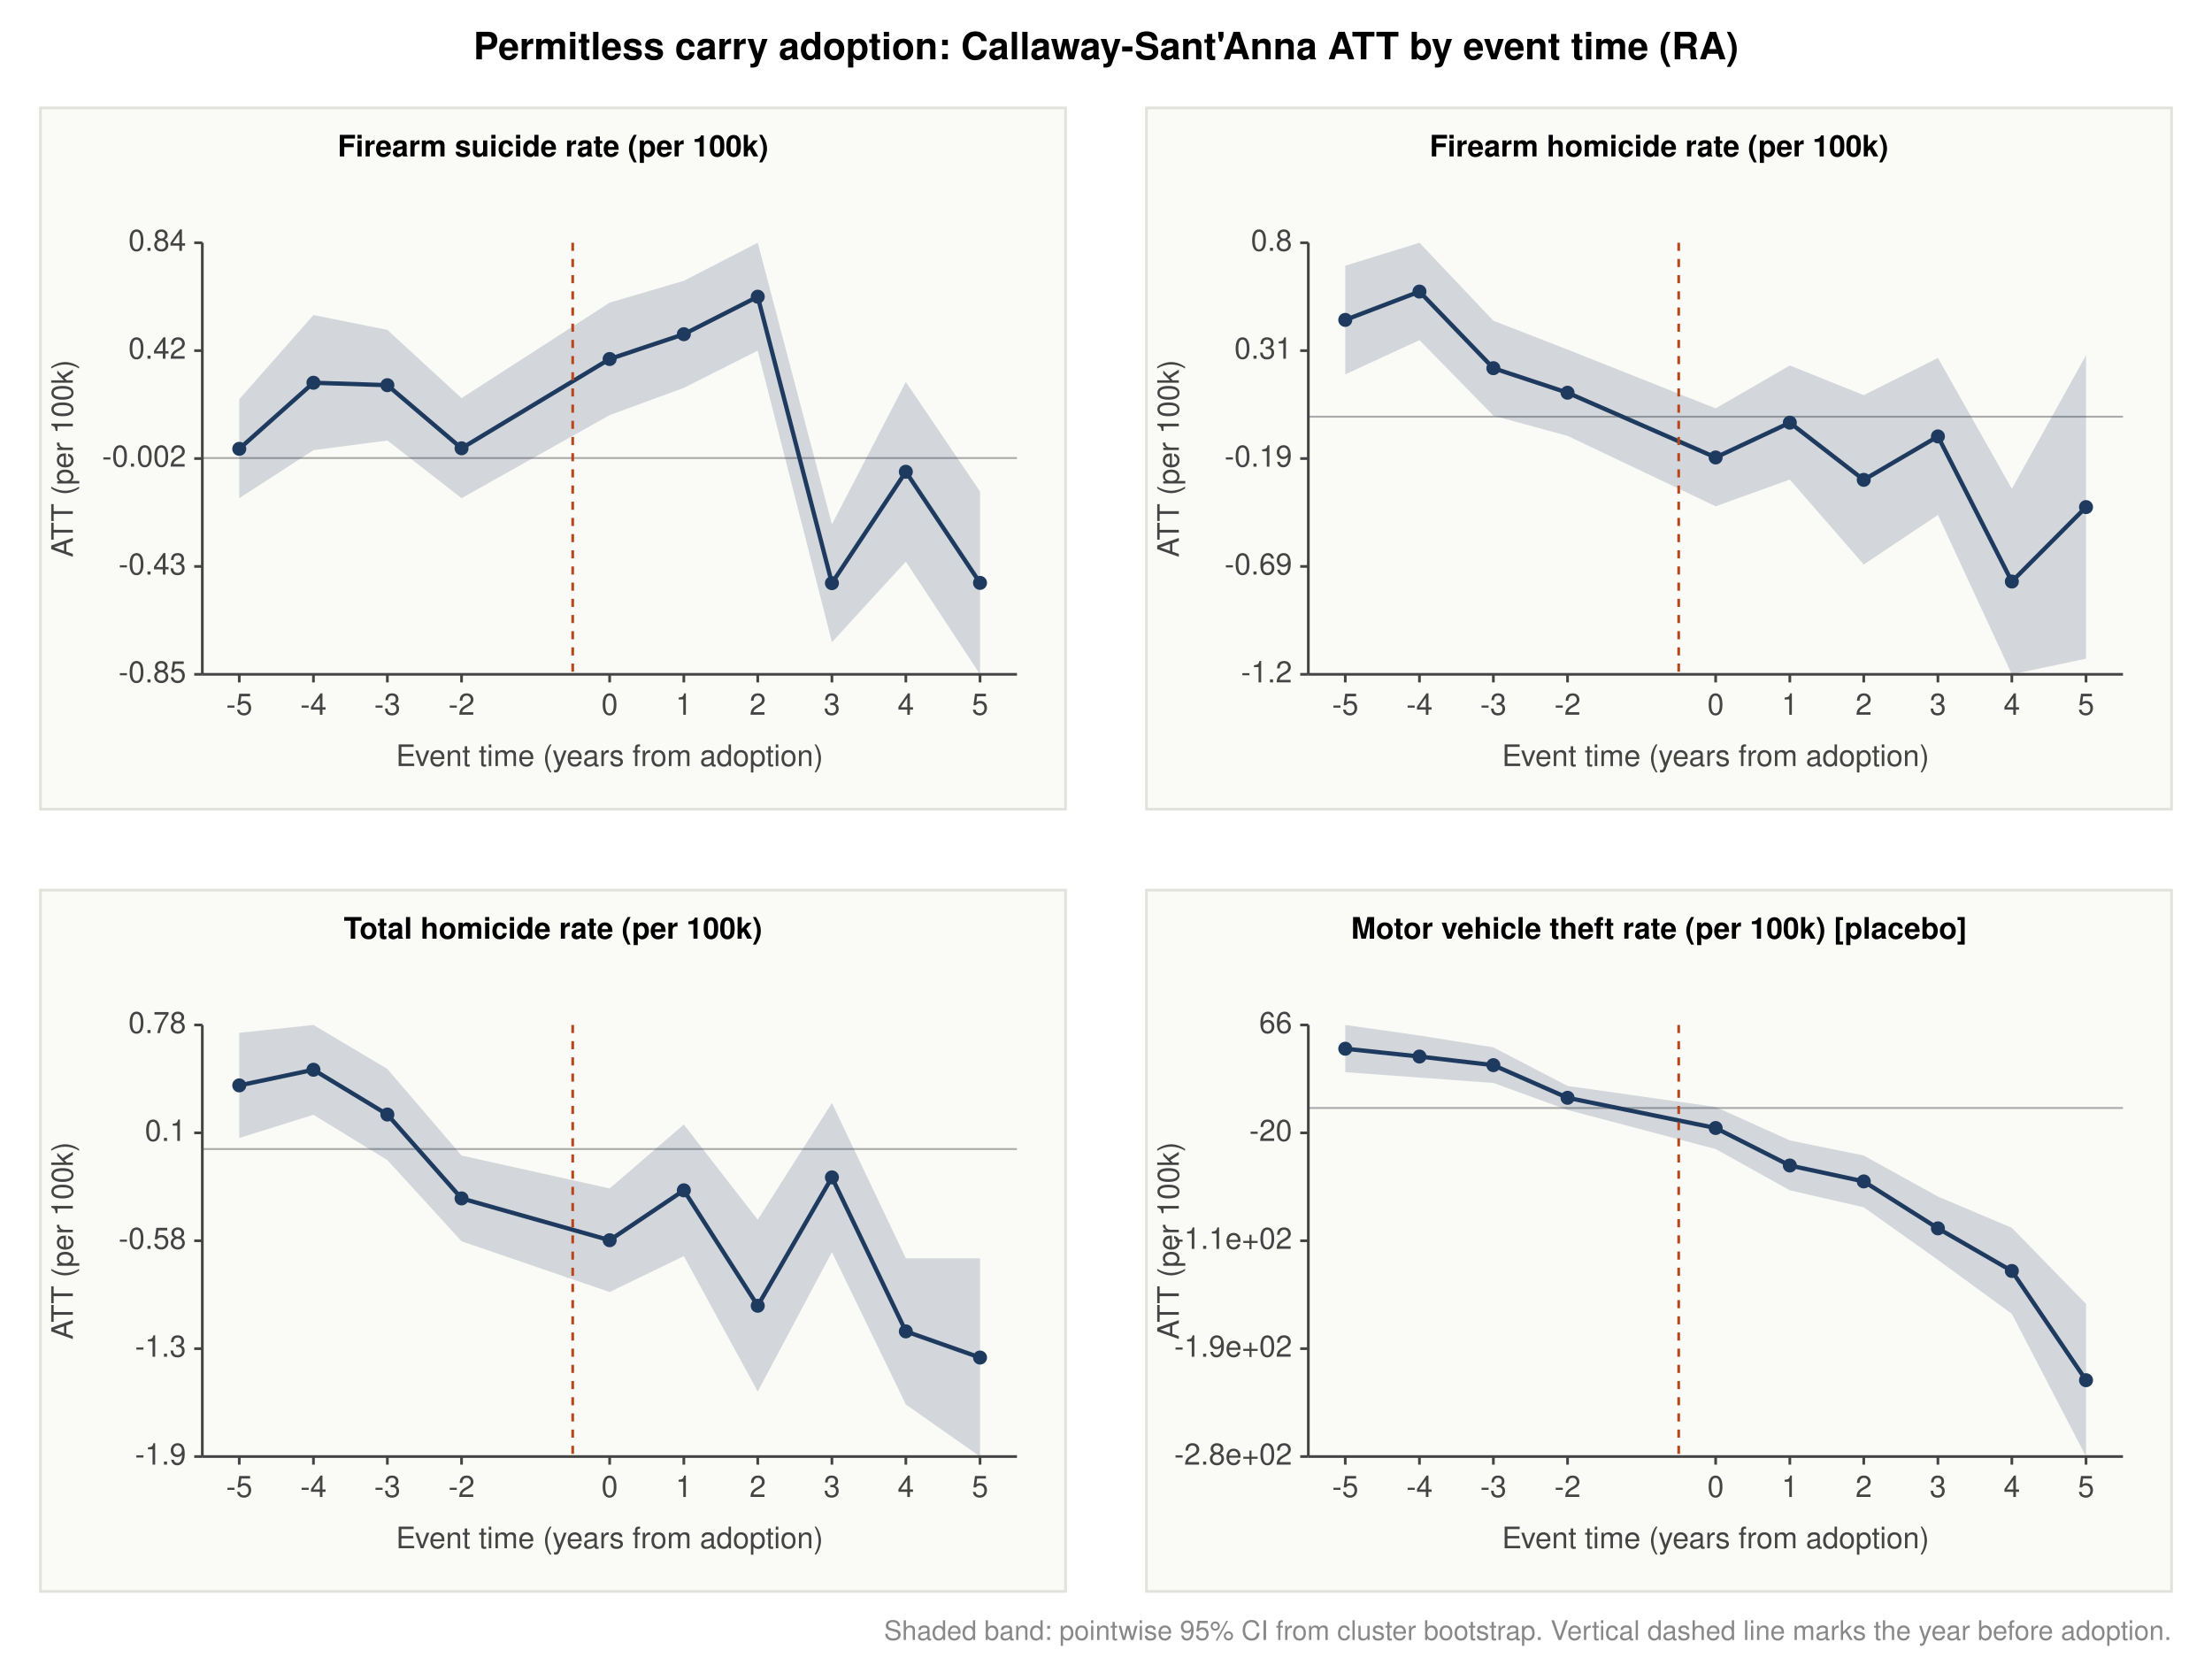
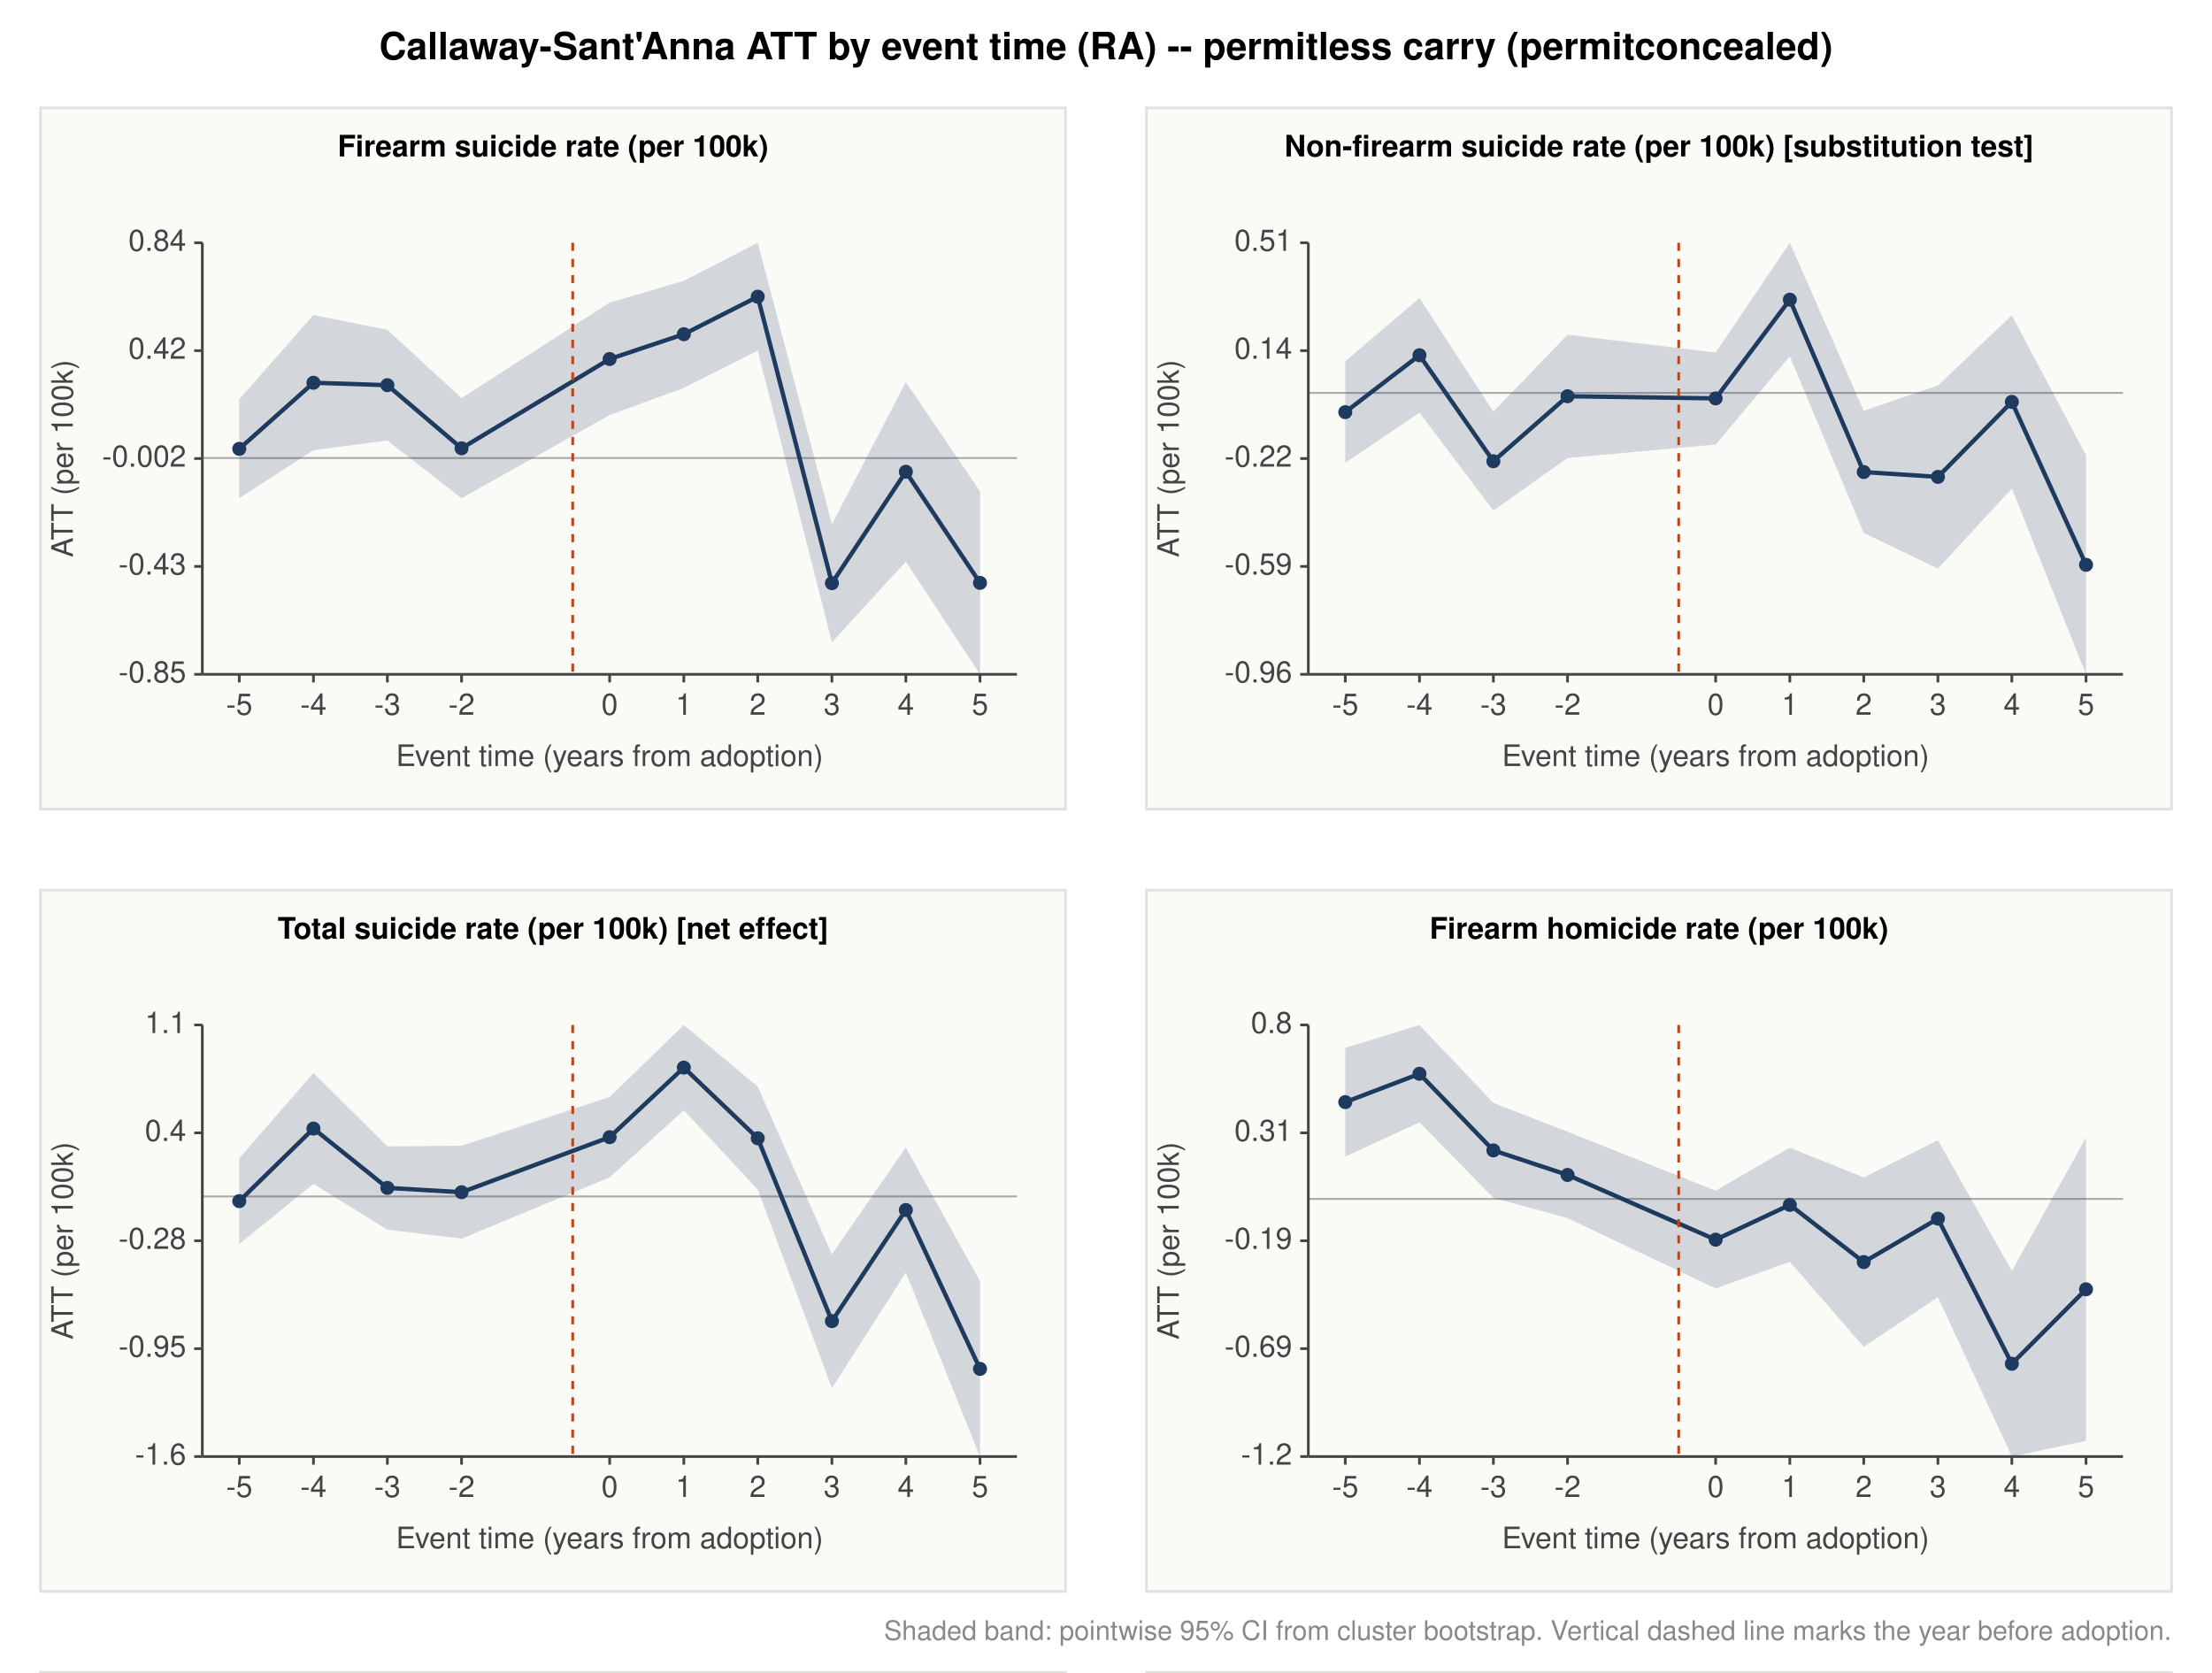
<svg xmlns="http://www.w3.org/2000/svg" viewBox="0 0 820 620" font-family="-apple-system, Segoe UI, Helvetica, Arial, sans-serif" font-size="11">
-   <text x="410.0" y="22" text-anchor="middle" font-size="14" font-weight="600">Permitless carry adoption: Callaway-Sant'Anna ATT by event time (RA)</text>
+   <text x="410.0" y="22" text-anchor="middle" font-size="14" font-weight="600">Callaway-Sant'Anna ATT by event time (RA) -- permitless carry (permitconcealed)</text>
  <rect x="15" y="40" width="380" height="260" fill="#fafaf7" stroke="#e2e2dc" />
  <text x="205.0" y="58" text-anchor="middle" font-weight="600">Firearm suicide rate (per 100k)</text>
  <line x1="75" y1="169.81" x2="377" y2="169.81" stroke="#aaaaaa" stroke-width="0.7" />
  <polygon points="88.7,148.0 116.2,116.8 143.6,122.3 171.1,147.6 226.0,112.2 253.5,104.1 280.9,90.0 308.4,194.4 335.8,141.6 363.3,182.2 363.3,250.0 335.8,208.2 308.4,238.1 280.9,130.0 253.5,143.8 226.0,153.9 171.1,184.7 143.6,163.3 116.2,166.9 88.7,184.7" fill="#1f3a5f" opacity="0.18" />
  <polyline points="88.7,166.4 116.2,141.9 143.6,142.8 171.1,166.2 226.0,133.1 253.5,123.9 280.9,110.0 308.4,216.2 335.8,174.9 363.3,216.1" fill="none" stroke="#1f3a5f" stroke-width="1.6" />
  <circle cx="88.7" cy="166.4" r="2.6" fill="#1f3a5f" />
  <circle cx="116.2" cy="141.9" r="2.6" fill="#1f3a5f" />
  <circle cx="143.6" cy="142.8" r="2.6" fill="#1f3a5f" />
  <circle cx="171.1" cy="166.2" r="2.6" fill="#1f3a5f" />
  <circle cx="226.0" cy="133.1" r="2.6" fill="#1f3a5f" />
  <circle cx="253.5" cy="123.9" r="2.6" fill="#1f3a5f" />
  <circle cx="280.9" cy="110.0" r="2.6" fill="#1f3a5f" />
  <circle cx="308.4" cy="216.2" r="2.6" fill="#1f3a5f" />
  <circle cx="335.8" cy="174.9" r="2.6" fill="#1f3a5f" />
  <circle cx="363.3" cy="216.1" r="2.6" fill="#1f3a5f" />
  <line x1="212.3" y1="90" x2="212.3" y2="250" stroke="#b9461a" stroke-dasharray="3 3" />
  <line x1="75" y1="250" x2="377" y2="250" stroke="#444" />
  <line x1="75" y1="90" x2="75" y2="250" stroke="#444" />
  <line x1="88.7" y1="250" x2="88.7" y2="253" stroke="#444" />
  <text x="88.7" y="265" text-anchor="middle" fill="#444">-5</text>
  <line x1="116.2" y1="250" x2="116.2" y2="253" stroke="#444" />
  <text x="116.2" y="265" text-anchor="middle" fill="#444">-4</text>
  <line x1="143.6" y1="250" x2="143.6" y2="253" stroke="#444" />
  <text x="143.6" y="265" text-anchor="middle" fill="#444">-3</text>
  <line x1="171.1" y1="250" x2="171.1" y2="253" stroke="#444" />
  <text x="171.1" y="265" text-anchor="middle" fill="#444">-2</text>
  <line x1="226.0" y1="250" x2="226.0" y2="253" stroke="#444" />
  <text x="226.0" y="265" text-anchor="middle" fill="#444">0</text>
  <line x1="253.5" y1="250" x2="253.5" y2="253" stroke="#444" />
  <text x="253.5" y="265" text-anchor="middle" fill="#444">1</text>
  <line x1="280.9" y1="250" x2="280.9" y2="253" stroke="#444" />
  <text x="280.9" y="265" text-anchor="middle" fill="#444">2</text>
  <line x1="308.4" y1="250" x2="308.4" y2="253" stroke="#444" />
  <text x="308.4" y="265" text-anchor="middle" fill="#444">3</text>
  <line x1="335.8" y1="250" x2="335.8" y2="253" stroke="#444" />
  <text x="335.8" y="265" text-anchor="middle" fill="#444">4</text>
  <line x1="363.3" y1="250" x2="363.3" y2="253" stroke="#444" />
  <text x="363.3" y="265" text-anchor="middle" fill="#444">5</text>
  <line x1="72" y1="250.0" x2="75" y2="250.0" stroke="#444" />
  <text x="69" y="253.0" text-anchor="end" fill="#444">-0.85</text>
  <line x1="72" y1="210.0" x2="75" y2="210.0" stroke="#444" />
  <text x="69" y="213.0" text-anchor="end" fill="#444">-0.43</text>
  <line x1="72" y1="170.0" x2="75" y2="170.0" stroke="#444" />
  <text x="69" y="173.0" text-anchor="end" fill="#444">-0.002</text>
  <line x1="72" y1="130.0" x2="75" y2="130.0" stroke="#444" />
  <text x="69" y="133.0" text-anchor="end" fill="#444">0.42</text>
  <line x1="72" y1="90.0" x2="75" y2="90.0" stroke="#444" />
  <text x="69" y="93.0" text-anchor="end" fill="#444">0.84</text>
  <text x="226.0" y="284" text-anchor="middle" fill="#444">Event time (years from adoption)</text>
  <text x="27" y="170.0" text-anchor="middle" fill="#444" transform="rotate(-90 27 170.0)">ATT (per 100k)</text>
  <rect x="425" y="40" width="380" height="260" fill="#fafaf7" stroke="#e2e2dc" />
-   <text x="615.0" y="58" text-anchor="middle" font-weight="600">Firearm homicide rate (per 100k)</text>
-   <line x1="485" y1="154.488" x2="787" y2="154.488" stroke="#aaaaaa" stroke-width="0.7" />
-   <polygon points="498.7,98.5 526.2,90.0 553.6,118.9 581.1,129.6 636.0,151.4 663.5,135.5 690.9,146.5 718.4,132.7 745.8,181.2 773.3,131.7 773.3,244.2 745.8,250.0 718.4,190.9 690.9,209.3 663.5,177.8 636.0,187.7 581.1,161.6 553.6,154.1 526.2,126.1 498.7,138.8" fill="#1f3a5f" opacity="0.18" />
-   <polyline points="498.7,118.6 526.2,108.1 553.6,136.5 581.1,145.6 636.0,169.6 663.5,156.7 690.9,177.9 718.4,161.8 745.8,215.6 773.3,188.0" fill="none" stroke="#1f3a5f" stroke-width="1.6" />
-   <circle cx="498.7" cy="118.6" r="2.6" fill="#1f3a5f" />
-   <circle cx="526.2" cy="108.1" r="2.6" fill="#1f3a5f" />
-   <circle cx="553.6" cy="136.5" r="2.6" fill="#1f3a5f" />
-   <circle cx="581.1" cy="145.6" r="2.6" fill="#1f3a5f" />
-   <circle cx="636.0" cy="169.6" r="2.6" fill="#1f3a5f" />
-   <circle cx="663.5" cy="156.7" r="2.6" fill="#1f3a5f" />
-   <circle cx="690.9" cy="177.9" r="2.6" fill="#1f3a5f" />
-   <circle cx="718.4" cy="161.8" r="2.6" fill="#1f3a5f" />
-   <circle cx="745.8" cy="215.6" r="2.6" fill="#1f3a5f" />
-   <circle cx="773.3" cy="188.0" r="2.6" fill="#1f3a5f" />
+   <text x="615.0" y="58" text-anchor="middle" font-weight="600">Non-firearm suicide rate (per 100k) [substitution test]</text>
+   <line x1="485" y1="145.667" x2="787" y2="145.667" stroke="#aaaaaa" stroke-width="0.7" />
+   <polygon points="498.7,133.9 526.2,110.5 553.6,152.6 581.1,124.1 636.0,130.7 663.5,90.0 690.9,152.3 718.4,142.9 745.8,116.9 773.3,168.8 773.3,250.0 745.8,181.1 718.4,210.8 690.9,197.6 663.5,132.1 636.0,164.8 581.1,169.8 553.6,189.3 526.2,153.0 498.7,171.6" fill="#1f3a5f" opacity="0.18" />
+   <polyline points="498.7,152.8 526.2,131.7 553.6,171.0 581.1,146.9 636.0,147.7 663.5,111.1 690.9,175.0 718.4,176.8 745.8,149.0 773.3,209.4" fill="none" stroke="#1f3a5f" stroke-width="1.6" />
+   <circle cx="498.7" cy="152.8" r="2.6" fill="#1f3a5f" />
+   <circle cx="526.2" cy="131.7" r="2.6" fill="#1f3a5f" />
+   <circle cx="553.6" cy="171.0" r="2.6" fill="#1f3a5f" />
+   <circle cx="581.1" cy="146.9" r="2.6" fill="#1f3a5f" />
+   <circle cx="636.0" cy="147.7" r="2.6" fill="#1f3a5f" />
+   <circle cx="663.5" cy="111.1" r="2.6" fill="#1f3a5f" />
+   <circle cx="690.9" cy="175.0" r="2.6" fill="#1f3a5f" />
+   <circle cx="718.4" cy="176.8" r="2.6" fill="#1f3a5f" />
+   <circle cx="745.8" cy="149.0" r="2.6" fill="#1f3a5f" />
+   <circle cx="773.3" cy="209.4" r="2.6" fill="#1f3a5f" />
  <line x1="622.3" y1="90" x2="622.3" y2="250" stroke="#b9461a" stroke-dasharray="3 3" />
  <line x1="485" y1="250" x2="787" y2="250" stroke="#444" />
  <line x1="485" y1="90" x2="485" y2="250" stroke="#444" />
  <line x1="498.7" y1="250" x2="498.7" y2="253" stroke="#444" />
  <text x="498.7" y="265" text-anchor="middle" fill="#444">-5</text>
  <line x1="526.2" y1="250" x2="526.2" y2="253" stroke="#444" />
  <text x="526.2" y="265" text-anchor="middle" fill="#444">-4</text>
  <line x1="553.6" y1="250" x2="553.6" y2="253" stroke="#444" />
  <text x="553.6" y="265" text-anchor="middle" fill="#444">-3</text>
  <line x1="581.1" y1="250" x2="581.1" y2="253" stroke="#444" />
  <text x="581.1" y="265" text-anchor="middle" fill="#444">-2</text>
  <line x1="636.0" y1="250" x2="636.0" y2="253" stroke="#444" />
  <text x="636.0" y="265" text-anchor="middle" fill="#444">0</text>
  <line x1="663.5" y1="250" x2="663.5" y2="253" stroke="#444" />
  <text x="663.5" y="265" text-anchor="middle" fill="#444">1</text>
  <line x1="690.9" y1="250" x2="690.9" y2="253" stroke="#444" />
  <text x="690.9" y="265" text-anchor="middle" fill="#444">2</text>
  <line x1="718.4" y1="250" x2="718.4" y2="253" stroke="#444" />
  <text x="718.4" y="265" text-anchor="middle" fill="#444">3</text>
  <line x1="745.8" y1="250" x2="745.8" y2="253" stroke="#444" />
  <text x="745.8" y="265" text-anchor="middle" fill="#444">4</text>
  <line x1="773.3" y1="250" x2="773.3" y2="253" stroke="#444" />
  <text x="773.3" y="265" text-anchor="middle" fill="#444">5</text>
  <line x1="482" y1="250.0" x2="485" y2="250.0" stroke="#444" />
-   <text x="479" y="253.0" text-anchor="end" fill="#444">-1.2</text>
+   <text x="479" y="253.0" text-anchor="end" fill="#444">-0.96</text>
  <line x1="482" y1="210.0" x2="485" y2="210.0" stroke="#444" />
-   <text x="479" y="213.0" text-anchor="end" fill="#444">-0.69</text>
+   <text x="479" y="213.0" text-anchor="end" fill="#444">-0.59</text>
  <line x1="482" y1="170.0" x2="485" y2="170.0" stroke="#444" />
-   <text x="479" y="173.0" text-anchor="end" fill="#444">-0.19</text>
+   <text x="479" y="173.0" text-anchor="end" fill="#444">-0.22</text>
  <line x1="482" y1="130.0" x2="485" y2="130.0" stroke="#444" />
-   <text x="479" y="133.0" text-anchor="end" fill="#444">0.31</text>
+   <text x="479" y="133.0" text-anchor="end" fill="#444">0.14</text>
  <line x1="482" y1="90.0" x2="485" y2="90.0" stroke="#444" />
-   <text x="479" y="93.0" text-anchor="end" fill="#444">0.8</text>
+   <text x="479" y="93.0" text-anchor="end" fill="#444">0.51</text>
  <text x="636.0" y="284" text-anchor="middle" fill="#444">Event time (years from adoption)</text>
  <text x="437" y="170.0" text-anchor="middle" fill="#444" transform="rotate(-90 437 170.0)">ATT (per 100k)</text>
  <rect x="15" y="330" width="380" height="260" fill="#fafaf7" stroke="#e2e2dc" />
-   <text x="205.0" y="348" text-anchor="middle" font-weight="600">Total homicide rate (per 100k)</text>
-   <line x1="75" y1="425.99" x2="377" y2="425.99" stroke="#aaaaaa" stroke-width="0.7" />
-   <polygon points="88.7,382.9 116.2,380.0 143.6,396.3 171.1,428.4 226.0,440.6 253.5,416.9 280.9,452.2 308.4,408.9 335.8,466.5 363.3,466.5 363.3,540.0 335.8,520.7 308.4,464.2 280.9,515.9 253.5,465.7 226.0,479.0 171.1,460.2 143.6,430.1 116.2,413.3 88.7,421.9" fill="#1f3a5f" opacity="0.18" />
-   <polyline points="88.7,402.4 116.2,396.6 143.6,413.2 171.1,444.3 226.0,459.8 253.5,441.3 280.9,484.1 308.4,436.5 335.8,493.6 363.3,503.3" fill="none" stroke="#1f3a5f" stroke-width="1.6" />
-   <circle cx="88.7" cy="402.4" r="2.6" fill="#1f3a5f" />
-   <circle cx="116.2" cy="396.6" r="2.6" fill="#1f3a5f" />
-   <circle cx="143.6" cy="413.2" r="2.6" fill="#1f3a5f" />
-   <circle cx="171.1" cy="444.3" r="2.6" fill="#1f3a5f" />
-   <circle cx="226.0" cy="459.8" r="2.6" fill="#1f3a5f" />
-   <circle cx="253.5" cy="441.3" r="2.6" fill="#1f3a5f" />
-   <circle cx="280.9" cy="484.1" r="2.6" fill="#1f3a5f" />
-   <circle cx="308.4" cy="436.5" r="2.6" fill="#1f3a5f" />
-   <circle cx="335.8" cy="493.6" r="2.6" fill="#1f3a5f" />
-   <circle cx="363.3" cy="503.3" r="2.6" fill="#1f3a5f" />
+   <text x="205.0" y="348" text-anchor="middle" font-weight="600">Total suicide rate (per 100k) [net effect]</text>
+   <line x1="75" y1="443.57" x2="377" y2="443.57" stroke="#aaaaaa" stroke-width="0.7" />
+   <polygon points="88.7,429.4 116.2,397.8 143.6,425.0 171.1,424.8 226.0,406.7 253.5,380.0 280.9,402.9 308.4,465.0 335.8,425.4 363.3,475.0 363.3,540.0 335.8,471.8 308.4,514.6 280.9,441.0 253.5,411.6 226.0,436.5 171.1,459.2 143.6,455.9 116.2,438.9 88.7,461.2" fill="#1f3a5f" opacity="0.18" />
+   <polyline points="88.7,445.3 116.2,418.4 143.6,440.4 171.1,442.0 226.0,421.6 253.5,395.8 280.9,422.0 308.4,489.8 335.8,448.6 363.3,507.5" fill="none" stroke="#1f3a5f" stroke-width="1.6" />
+   <circle cx="88.7" cy="445.3" r="2.6" fill="#1f3a5f" />
+   <circle cx="116.2" cy="418.4" r="2.6" fill="#1f3a5f" />
+   <circle cx="143.6" cy="440.4" r="2.6" fill="#1f3a5f" />
+   <circle cx="171.1" cy="442.0" r="2.6" fill="#1f3a5f" />
+   <circle cx="226.0" cy="421.6" r="2.6" fill="#1f3a5f" />
+   <circle cx="253.5" cy="395.8" r="2.6" fill="#1f3a5f" />
+   <circle cx="280.9" cy="422.0" r="2.6" fill="#1f3a5f" />
+   <circle cx="308.4" cy="489.8" r="2.6" fill="#1f3a5f" />
+   <circle cx="335.8" cy="448.6" r="2.6" fill="#1f3a5f" />
+   <circle cx="363.3" cy="507.5" r="2.6" fill="#1f3a5f" />
  <line x1="212.3" y1="380" x2="212.3" y2="540" stroke="#b9461a" stroke-dasharray="3 3" />
  <line x1="75" y1="540" x2="377" y2="540" stroke="#444" />
  <line x1="75" y1="380" x2="75" y2="540" stroke="#444" />
  <line x1="88.7" y1="540" x2="88.7" y2="543" stroke="#444" />
  <text x="88.7" y="555" text-anchor="middle" fill="#444">-5</text>
  <line x1="116.2" y1="540" x2="116.2" y2="543" stroke="#444" />
  <text x="116.2" y="555" text-anchor="middle" fill="#444">-4</text>
  <line x1="143.6" y1="540" x2="143.6" y2="543" stroke="#444" />
  <text x="143.6" y="555" text-anchor="middle" fill="#444">-3</text>
  <line x1="171.1" y1="540" x2="171.1" y2="543" stroke="#444" />
  <text x="171.1" y="555" text-anchor="middle" fill="#444">-2</text>
  <line x1="226.0" y1="540" x2="226.0" y2="543" stroke="#444" />
  <text x="226.0" y="555" text-anchor="middle" fill="#444">0</text>
  <line x1="253.5" y1="540" x2="253.5" y2="543" stroke="#444" />
  <text x="253.5" y="555" text-anchor="middle" fill="#444">1</text>
  <line x1="280.9" y1="540" x2="280.9" y2="543" stroke="#444" />
  <text x="280.9" y="555" text-anchor="middle" fill="#444">2</text>
  <line x1="308.4" y1="540" x2="308.4" y2="543" stroke="#444" />
  <text x="308.4" y="555" text-anchor="middle" fill="#444">3</text>
  <line x1="335.8" y1="540" x2="335.8" y2="543" stroke="#444" />
  <text x="335.8" y="555" text-anchor="middle" fill="#444">4</text>
  <line x1="363.3" y1="540" x2="363.3" y2="543" stroke="#444" />
  <text x="363.3" y="555" text-anchor="middle" fill="#444">5</text>
  <line x1="72" y1="540.0" x2="75" y2="540.0" stroke="#444" />
-   <text x="69" y="543.0" text-anchor="end" fill="#444">-1.9</text>
+   <text x="69" y="543.0" text-anchor="end" fill="#444">-1.6</text>
  <line x1="72" y1="500.0" x2="75" y2="500.0" stroke="#444" />
-   <text x="69" y="503.0" text-anchor="end" fill="#444">-1.3</text>
+   <text x="69" y="503.0" text-anchor="end" fill="#444">-0.95</text>
  <line x1="72" y1="460.0" x2="75" y2="460.0" stroke="#444" />
-   <text x="69" y="463.0" text-anchor="end" fill="#444">-0.58</text>
+   <text x="69" y="463.0" text-anchor="end" fill="#444">-0.28</text>
  <line x1="72" y1="420.0" x2="75" y2="420.0" stroke="#444" />
-   <text x="69" y="423.0" text-anchor="end" fill="#444">0.1</text>
+   <text x="69" y="423.0" text-anchor="end" fill="#444">0.4</text>
  <line x1="72" y1="380.0" x2="75" y2="380.0" stroke="#444" />
-   <text x="69" y="383.0" text-anchor="end" fill="#444">0.78</text>
+   <text x="69" y="383.0" text-anchor="end" fill="#444">1.1</text>
  <text x="226.0" y="574" text-anchor="middle" fill="#444">Event time (years from adoption)</text>
  <text x="27" y="460.0" text-anchor="middle" fill="#444" transform="rotate(-90 27 460.0)">ATT (per 100k)</text>
  <rect x="425" y="330" width="380" height="260" fill="#fafaf7" stroke="#e2e2dc" />
-   <text x="615.0" y="348" text-anchor="middle" font-weight="600">Motor vehicle theft rate (per 100k) [placebo]</text>
-   <line x1="485" y1="410.778" x2="787" y2="410.778" stroke="#aaaaaa" stroke-width="0.7" />
-   <polygon points="498.7,380.0 526.2,383.9 553.6,388.3 581.1,402.6 636.0,410.4 663.5,422.8 690.9,428.4 718.4,443.6 745.8,455.2 773.3,483.4 773.3,540.0 745.8,487.1 718.4,467.1 690.9,447.6 663.5,441.3 636.0,426.0 581.1,411.5 553.6,401.5 526.2,399.5 498.7,397.5" fill="#1f3a5f" opacity="0.18" />
-   <polyline points="498.7,388.8 526.2,391.7 553.6,394.9 581.1,407.0 636.0,418.2 663.5,432.1 690.9,438.0 718.4,455.4 745.8,471.2 773.3,511.7" fill="none" stroke="#1f3a5f" stroke-width="1.6" />
-   <circle cx="498.7" cy="388.8" r="2.6" fill="#1f3a5f" />
-   <circle cx="526.2" cy="391.7" r="2.6" fill="#1f3a5f" />
-   <circle cx="553.6" cy="394.9" r="2.6" fill="#1f3a5f" />
-   <circle cx="581.1" cy="407.0" r="2.6" fill="#1f3a5f" />
-   <circle cx="636.0" cy="418.2" r="2.6" fill="#1f3a5f" />
-   <circle cx="663.5" cy="432.1" r="2.6" fill="#1f3a5f" />
-   <circle cx="690.9" cy="438.0" r="2.6" fill="#1f3a5f" />
-   <circle cx="718.4" cy="455.4" r="2.6" fill="#1f3a5f" />
-   <circle cx="745.8" cy="471.2" r="2.6" fill="#1f3a5f" />
-   <circle cx="773.3" cy="511.7" r="2.6" fill="#1f3a5f" />
+   <text x="615.0" y="348" text-anchor="middle" font-weight="600">Firearm homicide rate (per 100k)</text>
+   <line x1="485" y1="444.488" x2="787" y2="444.488" stroke="#aaaaaa" stroke-width="0.7" />
+   <polygon points="498.7,388.5 526.2,380.0 553.6,408.9 581.1,419.6 636.0,441.4 663.5,425.5 690.9,436.5 718.4,422.7 745.8,471.2 773.3,421.7 773.3,534.2 745.8,540.0 718.4,480.9 690.9,499.3 663.5,467.8 636.0,477.7 581.1,451.6 553.6,444.1 526.2,416.1 498.7,428.8" fill="#1f3a5f" opacity="0.18" />
+   <polyline points="498.7,408.6 526.2,398.1 553.6,426.5 581.1,435.6 636.0,459.6 663.5,446.7 690.9,467.9 718.4,451.8 745.8,505.6 773.3,478.0" fill="none" stroke="#1f3a5f" stroke-width="1.6" />
+   <circle cx="498.7" cy="408.6" r="2.6" fill="#1f3a5f" />
+   <circle cx="526.2" cy="398.1" r="2.6" fill="#1f3a5f" />
+   <circle cx="553.6" cy="426.5" r="2.6" fill="#1f3a5f" />
+   <circle cx="581.1" cy="435.6" r="2.6" fill="#1f3a5f" />
+   <circle cx="636.0" cy="459.6" r="2.6" fill="#1f3a5f" />
+   <circle cx="663.5" cy="446.7" r="2.6" fill="#1f3a5f" />
+   <circle cx="690.9" cy="467.9" r="2.6" fill="#1f3a5f" />
+   <circle cx="718.4" cy="451.8" r="2.6" fill="#1f3a5f" />
+   <circle cx="745.8" cy="505.6" r="2.6" fill="#1f3a5f" />
+   <circle cx="773.3" cy="478.0" r="2.6" fill="#1f3a5f" />
  <line x1="622.3" y1="380" x2="622.3" y2="540" stroke="#b9461a" stroke-dasharray="3 3" />
  <line x1="485" y1="540" x2="787" y2="540" stroke="#444" />
  <line x1="485" y1="380" x2="485" y2="540" stroke="#444" />
  <line x1="498.7" y1="540" x2="498.7" y2="543" stroke="#444" />
  <text x="498.7" y="555" text-anchor="middle" fill="#444">-5</text>
  <line x1="526.2" y1="540" x2="526.2" y2="543" stroke="#444" />
  <text x="526.2" y="555" text-anchor="middle" fill="#444">-4</text>
  <line x1="553.6" y1="540" x2="553.6" y2="543" stroke="#444" />
  <text x="553.6" y="555" text-anchor="middle" fill="#444">-3</text>
  <line x1="581.1" y1="540" x2="581.1" y2="543" stroke="#444" />
  <text x="581.1" y="555" text-anchor="middle" fill="#444">-2</text>
  <line x1="636.0" y1="540" x2="636.0" y2="543" stroke="#444" />
  <text x="636.0" y="555" text-anchor="middle" fill="#444">0</text>
  <line x1="663.5" y1="540" x2="663.5" y2="543" stroke="#444" />
  <text x="663.5" y="555" text-anchor="middle" fill="#444">1</text>
  <line x1="690.9" y1="540" x2="690.9" y2="543" stroke="#444" />
  <text x="690.9" y="555" text-anchor="middle" fill="#444">2</text>
  <line x1="718.4" y1="540" x2="718.4" y2="543" stroke="#444" />
  <text x="718.4" y="555" text-anchor="middle" fill="#444">3</text>
  <line x1="745.8" y1="540" x2="745.8" y2="543" stroke="#444" />
  <text x="745.8" y="555" text-anchor="middle" fill="#444">4</text>
  <line x1="773.3" y1="540" x2="773.3" y2="543" stroke="#444" />
  <text x="773.3" y="555" text-anchor="middle" fill="#444">5</text>
  <line x1="482" y1="540.0" x2="485" y2="540.0" stroke="#444" />
-   <text x="479" y="543.0" text-anchor="end" fill="#444">-2.8e+02</text>
+   <text x="479" y="543.0" text-anchor="end" fill="#444">-1.2</text>
  <line x1="482" y1="500.0" x2="485" y2="500.0" stroke="#444" />
-   <text x="479" y="503.0" text-anchor="end" fill="#444">-1.9e+02</text>
+   <text x="479" y="503.0" text-anchor="end" fill="#444">-0.69</text>
  <line x1="482" y1="460.0" x2="485" y2="460.0" stroke="#444" />
-   <text x="479" y="463.0" text-anchor="end" fill="#444">-1.1e+02</text>
+   <text x="479" y="463.0" text-anchor="end" fill="#444">-0.19</text>
  <line x1="482" y1="420.0" x2="485" y2="420.0" stroke="#444" />
-   <text x="479" y="423.0" text-anchor="end" fill="#444">-20</text>
+   <text x="479" y="423.0" text-anchor="end" fill="#444">0.31</text>
  <line x1="482" y1="380.0" x2="485" y2="380.0" stroke="#444" />
-   <text x="479" y="383.0" text-anchor="end" fill="#444">66</text>
+   <text x="479" y="383.0" text-anchor="end" fill="#444">0.8</text>
  <text x="636.0" y="574" text-anchor="middle" fill="#444">Event time (years from adoption)</text>
  <text x="437" y="460.0" text-anchor="middle" fill="#444" transform="rotate(-90 437 460.0)">ATT (per 100k)</text>
+   <rect x="15" y="620" width="380" height="260" fill="#fafaf7" stroke="#e2e2dc" />
+   <text x="205.0" y="638" text-anchor="middle" font-weight="600">Total homicide rate (per 100k)</text>
+   <line x1="75" y1="715.99" x2="377" y2="715.99" stroke="#aaaaaa" stroke-width="0.7" />
+   <polygon points="88.7,672.9 116.2,670.0 143.6,686.3 171.1,718.4 226.0,730.6 253.5,706.9 280.9,742.2 308.4,698.9 335.8,756.5 363.3,756.5 363.3,830.0 335.8,810.7 308.4,754.2 280.9,805.9 253.5,755.7 226.0,769.0 171.1,750.2 143.6,720.1 116.2,703.3 88.7,711.9" fill="#1f3a5f" opacity="0.18" />
+   <polyline points="88.7,692.4 116.2,686.6 143.6,703.2 171.1,734.3 226.0,749.8 253.5,731.3 280.9,774.1 308.4,726.5 335.8,783.6 363.3,793.3" fill="none" stroke="#1f3a5f" stroke-width="1.6" />
+   <circle cx="88.7" cy="692.4" r="2.6" fill="#1f3a5f" />
+   <circle cx="116.2" cy="686.6" r="2.6" fill="#1f3a5f" />
+   <circle cx="143.6" cy="703.2" r="2.6" fill="#1f3a5f" />
+   <circle cx="171.1" cy="734.3" r="2.6" fill="#1f3a5f" />
+   <circle cx="226.0" cy="749.8" r="2.6" fill="#1f3a5f" />
+   <circle cx="253.5" cy="731.3" r="2.6" fill="#1f3a5f" />
+   <circle cx="280.9" cy="774.1" r="2.6" fill="#1f3a5f" />
+   <circle cx="308.4" cy="726.5" r="2.6" fill="#1f3a5f" />
+   <circle cx="335.8" cy="783.6" r="2.6" fill="#1f3a5f" />
+   <circle cx="363.3" cy="793.3" r="2.6" fill="#1f3a5f" />
+   <line x1="212.3" y1="670" x2="212.3" y2="830" stroke="#b9461a" stroke-dasharray="3 3" />
+   <line x1="75" y1="830" x2="377" y2="830" stroke="#444" />
+   <line x1="75" y1="670" x2="75" y2="830" stroke="#444" />
+   <line x1="88.7" y1="830" x2="88.7" y2="833" stroke="#444" />
+   <text x="88.7" y="845" text-anchor="middle" fill="#444">-5</text>
+   <line x1="116.2" y1="830" x2="116.2" y2="833" stroke="#444" />
+   <text x="116.2" y="845" text-anchor="middle" fill="#444">-4</text>
+   <line x1="143.6" y1="830" x2="143.6" y2="833" stroke="#444" />
+   <text x="143.6" y="845" text-anchor="middle" fill="#444">-3</text>
+   <line x1="171.1" y1="830" x2="171.1" y2="833" stroke="#444" />
+   <text x="171.1" y="845" text-anchor="middle" fill="#444">-2</text>
+   <line x1="226.0" y1="830" x2="226.0" y2="833" stroke="#444" />
+   <text x="226.0" y="845" text-anchor="middle" fill="#444">0</text>
+   <line x1="253.5" y1="830" x2="253.5" y2="833" stroke="#444" />
+   <text x="253.5" y="845" text-anchor="middle" fill="#444">1</text>
+   <line x1="280.9" y1="830" x2="280.9" y2="833" stroke="#444" />
+   <text x="280.9" y="845" text-anchor="middle" fill="#444">2</text>
+   <line x1="308.4" y1="830" x2="308.4" y2="833" stroke="#444" />
+   <text x="308.4" y="845" text-anchor="middle" fill="#444">3</text>
+   <line x1="335.8" y1="830" x2="335.8" y2="833" stroke="#444" />
+   <text x="335.8" y="845" text-anchor="middle" fill="#444">4</text>
+   <line x1="363.3" y1="830" x2="363.3" y2="833" stroke="#444" />
+   <text x="363.3" y="845" text-anchor="middle" fill="#444">5</text>
+   <line x1="72" y1="830.0" x2="75" y2="830.0" stroke="#444" />
+   <text x="69" y="833.0" text-anchor="end" fill="#444">-1.9</text>
+   <line x1="72" y1="790.0" x2="75" y2="790.0" stroke="#444" />
+   <text x="69" y="793.0" text-anchor="end" fill="#444">-1.3</text>
+   <line x1="72" y1="750.0" x2="75" y2="750.0" stroke="#444" />
+   <text x="69" y="753.0" text-anchor="end" fill="#444">-0.58</text>
+   <line x1="72" y1="710.0" x2="75" y2="710.0" stroke="#444" />
+   <text x="69" y="713.0" text-anchor="end" fill="#444">0.1</text>
+   <line x1="72" y1="670.0" x2="75" y2="670.0" stroke="#444" />
+   <text x="69" y="673.0" text-anchor="end" fill="#444">0.78</text>
+   <text x="226.0" y="864" text-anchor="middle" fill="#444">Event time (years from adoption)</text>
+   <text x="27" y="750.0" text-anchor="middle" fill="#444" transform="rotate(-90 27 750.0)">ATT (per 100k)</text>
+   <rect x="425" y="620" width="380" height="260" fill="#fafaf7" stroke="#e2e2dc" />
+   <text x="615.0" y="638" text-anchor="middle" font-weight="600">Motor vehicle theft rate (per 100k) [placebo]</text>
+   <line x1="485" y1="700.778" x2="787" y2="700.778" stroke="#aaaaaa" stroke-width="0.7" />
+   <polygon points="498.7,670.0 526.2,673.9 553.6,678.3 581.1,692.6 636.0,700.4 663.5,712.8 690.9,718.4 718.4,733.6 745.8,745.2 773.3,773.4 773.3,830.0 745.8,777.1 718.4,757.1 690.9,737.6 663.5,731.3 636.0,716.0 581.1,701.5 553.6,691.5 526.2,689.5 498.7,687.5" fill="#1f3a5f" opacity="0.18" />
+   <polyline points="498.7,678.8 526.2,681.7 553.6,684.9 581.1,697.0 636.0,708.2 663.5,722.1 690.9,728.0 718.4,745.4 745.8,761.2 773.3,801.7" fill="none" stroke="#1f3a5f" stroke-width="1.6" />
+   <circle cx="498.7" cy="678.8" r="2.6" fill="#1f3a5f" />
+   <circle cx="526.2" cy="681.7" r="2.6" fill="#1f3a5f" />
+   <circle cx="553.6" cy="684.9" r="2.6" fill="#1f3a5f" />
+   <circle cx="581.1" cy="697.0" r="2.6" fill="#1f3a5f" />
+   <circle cx="636.0" cy="708.2" r="2.6" fill="#1f3a5f" />
+   <circle cx="663.5" cy="722.1" r="2.6" fill="#1f3a5f" />
+   <circle cx="690.9" cy="728.0" r="2.6" fill="#1f3a5f" />
+   <circle cx="718.4" cy="745.4" r="2.6" fill="#1f3a5f" />
+   <circle cx="745.8" cy="761.2" r="2.6" fill="#1f3a5f" />
+   <circle cx="773.3" cy="801.7" r="2.6" fill="#1f3a5f" />
+   <line x1="622.3" y1="670" x2="622.3" y2="830" stroke="#b9461a" stroke-dasharray="3 3" />
+   <line x1="485" y1="830" x2="787" y2="830" stroke="#444" />
+   <line x1="485" y1="670" x2="485" y2="830" stroke="#444" />
+   <line x1="498.7" y1="830" x2="498.7" y2="833" stroke="#444" />
+   <text x="498.7" y="845" text-anchor="middle" fill="#444">-5</text>
+   <line x1="526.2" y1="830" x2="526.2" y2="833" stroke="#444" />
+   <text x="526.2" y="845" text-anchor="middle" fill="#444">-4</text>
+   <line x1="553.6" y1="830" x2="553.6" y2="833" stroke="#444" />
+   <text x="553.6" y="845" text-anchor="middle" fill="#444">-3</text>
+   <line x1="581.1" y1="830" x2="581.1" y2="833" stroke="#444" />
+   <text x="581.1" y="845" text-anchor="middle" fill="#444">-2</text>
+   <line x1="636.0" y1="830" x2="636.0" y2="833" stroke="#444" />
+   <text x="636.0" y="845" text-anchor="middle" fill="#444">0</text>
+   <line x1="663.5" y1="830" x2="663.5" y2="833" stroke="#444" />
+   <text x="663.5" y="845" text-anchor="middle" fill="#444">1</text>
+   <line x1="690.9" y1="830" x2="690.9" y2="833" stroke="#444" />
+   <text x="690.9" y="845" text-anchor="middle" fill="#444">2</text>
+   <line x1="718.4" y1="830" x2="718.4" y2="833" stroke="#444" />
+   <text x="718.4" y="845" text-anchor="middle" fill="#444">3</text>
+   <line x1="745.8" y1="830" x2="745.8" y2="833" stroke="#444" />
+   <text x="745.8" y="845" text-anchor="middle" fill="#444">4</text>
+   <line x1="773.3" y1="830" x2="773.3" y2="833" stroke="#444" />
+   <text x="773.3" y="845" text-anchor="middle" fill="#444">5</text>
+   <line x1="482" y1="830.0" x2="485" y2="830.0" stroke="#444" />
+   <text x="479" y="833.0" text-anchor="end" fill="#444">-2.8e+02</text>
+   <line x1="482" y1="790.0" x2="485" y2="790.0" stroke="#444" />
+   <text x="479" y="793.0" text-anchor="end" fill="#444">-1.9e+02</text>
+   <line x1="482" y1="750.0" x2="485" y2="750.0" stroke="#444" />
+   <text x="479" y="753.0" text-anchor="end" fill="#444">-1.1e+02</text>
+   <line x1="482" y1="710.0" x2="485" y2="710.0" stroke="#444" />
+   <text x="479" y="713.0" text-anchor="end" fill="#444">-20</text>
+   <line x1="482" y1="670.0" x2="485" y2="670.0" stroke="#444" />
+   <text x="479" y="673.0" text-anchor="end" fill="#444">66</text>
+   <text x="636.0" y="864" text-anchor="middle" fill="#444">Event time (years from adoption)</text>
+   <text x="437" y="750.0" text-anchor="middle" fill="#444" transform="rotate(-90 437 750.0)">ATT (per 100k)</text>
  <text x="805" y="608" text-anchor="end" fill="#888" font-size="10">Shaded band: pointwise 95% CI from cluster bootstrap. Vertical dashed line marks the year before adoption.</text>
</svg>
